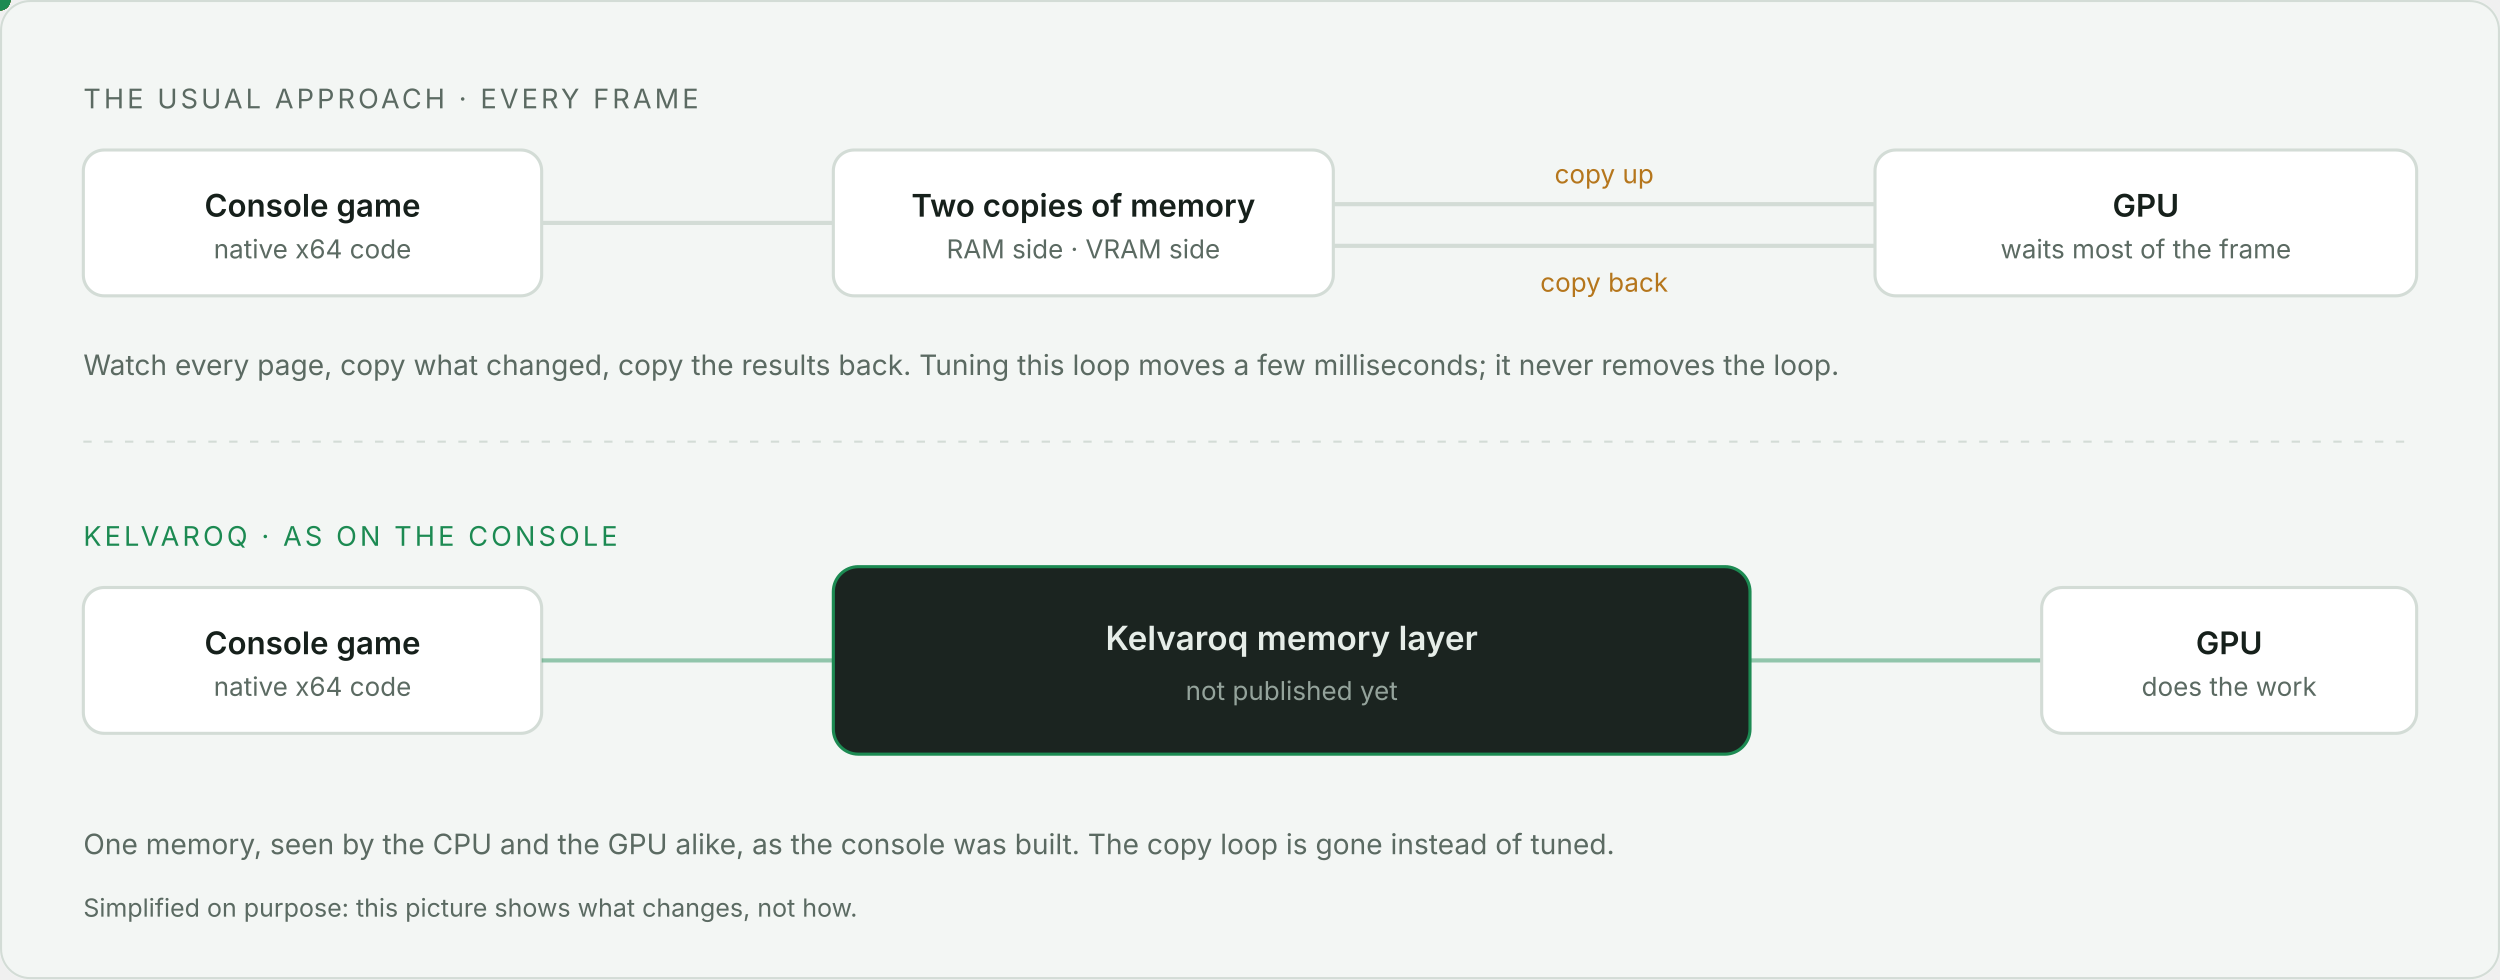
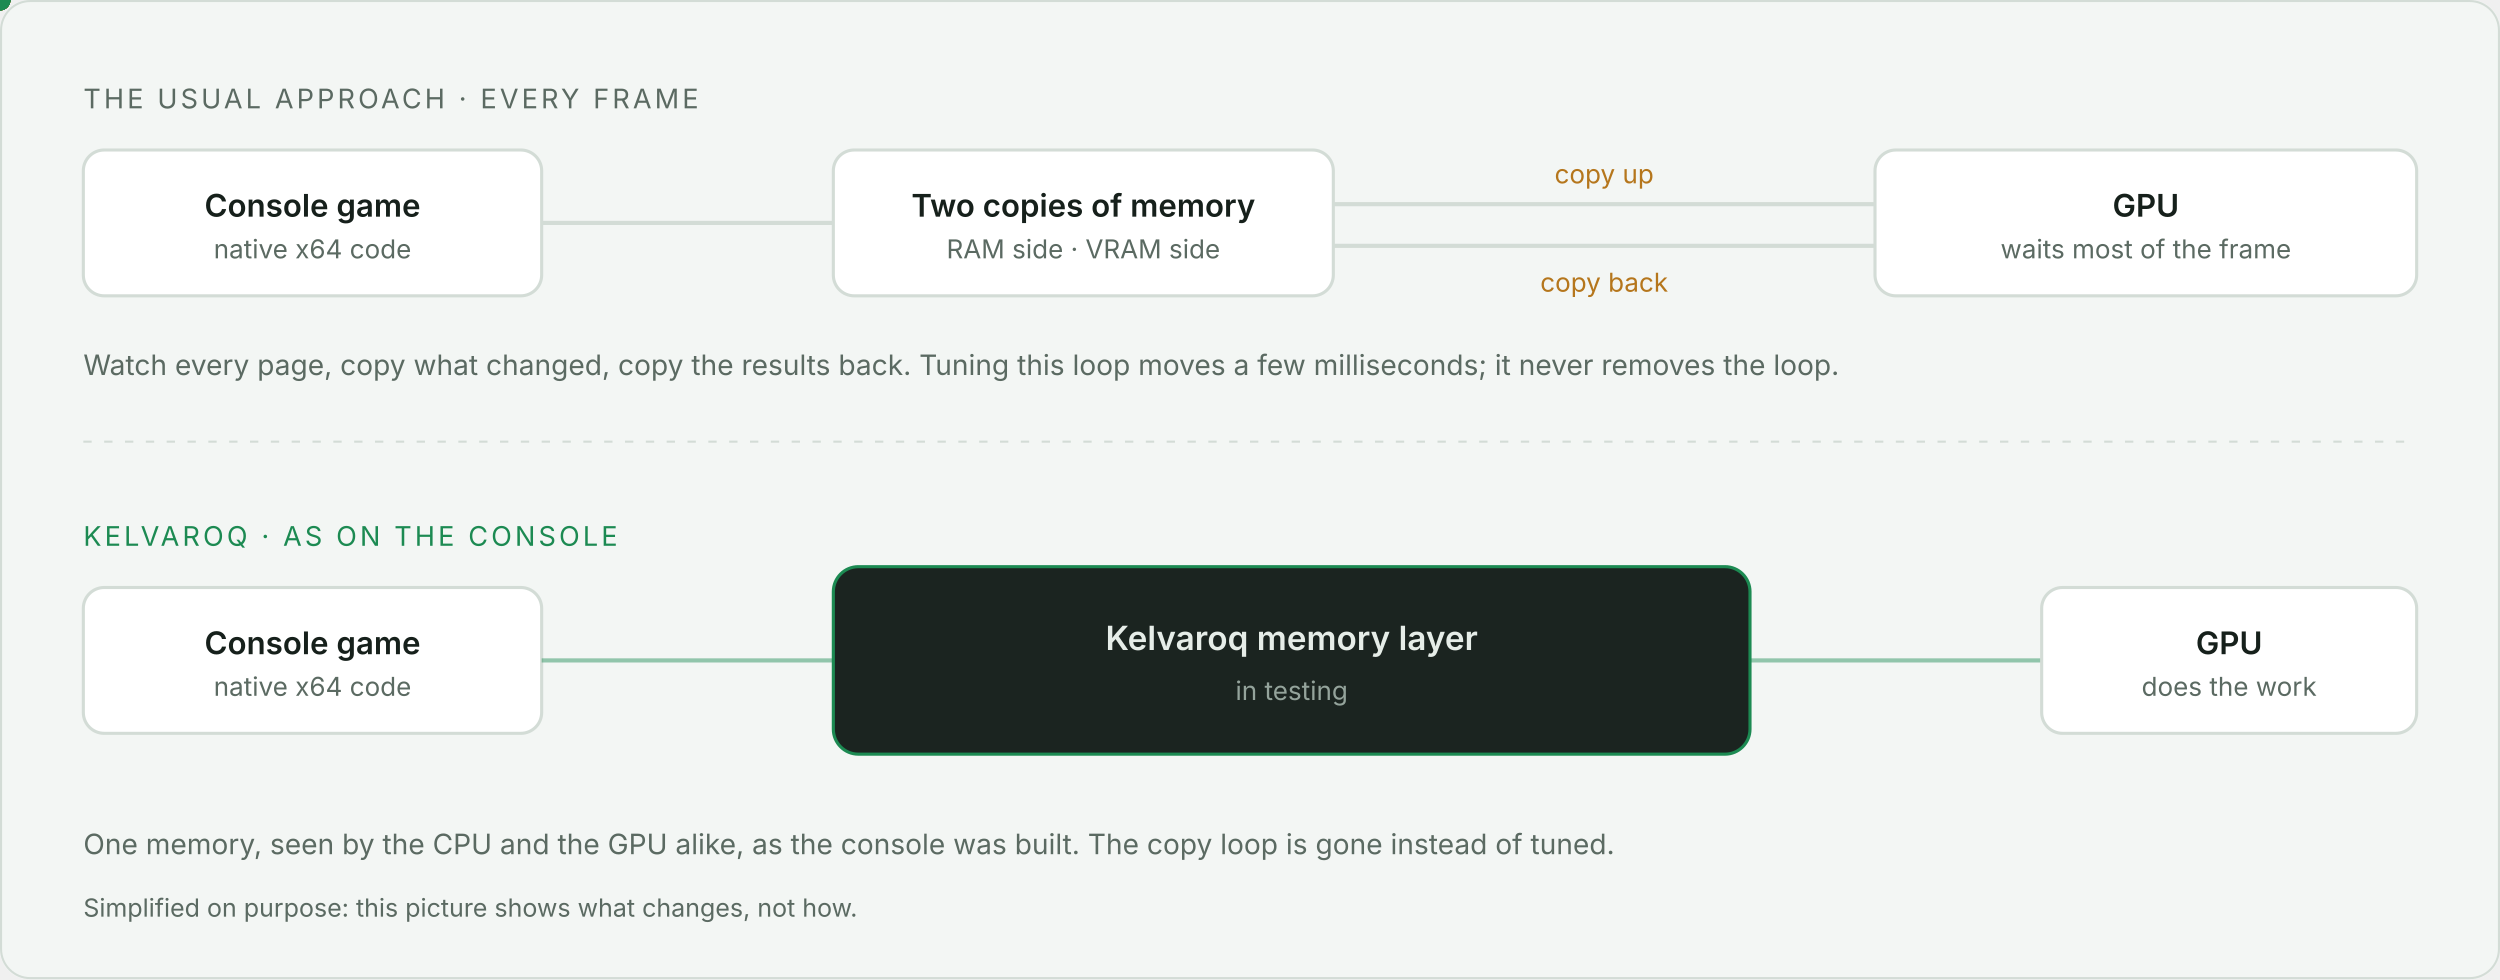
- <svg xmlns="http://www.w3.org/2000/svg" width="1200" height="470" viewBox="0 0 1200 470" role="img" aria-label="Simplified view: other projects copy the game's memory back and forth every frame; Kelvaroq gives the GPU the game's memory as on the console. Details are not published.">
+ <svg xmlns="http://www.w3.org/2000/svg" width="1200" height="470" viewBox="0 0 1200 470" role="img" aria-label="Simplified view: other projects copy the game's memory back and forth every frame; Kelvaroq gives the GPU the game's memory as on the console. The new memory layer is in testing.">
  <rect width="1200" height="470" rx="14" fill="#f3f6f4" />
  <rect x="0.5" y="0.5" width="1199" height="469" rx="14" fill="none" stroke="#d3dcd6" />
  <text x="40" y="52" font-family="Segoe UI Variable Display, Segoe UI, Inter, Helvetica, Arial, sans-serif" font-size="13" letter-spacing="1.5" fill="#5b6a62">THE USUAL APPROACH · EVERY FRAME</text>
  <rect x="40" y="72" width="220" height="70" rx="10" fill="#ffffff" stroke="#d3dcd6" stroke-width="1.5" />
  <text x="150.0" y="104.0" text-anchor="middle" font-family="Segoe UI Variable Display, Segoe UI, Inter, Helvetica, Arial, sans-serif" font-size="15" font-weight="600" fill="#16201b">Console game</text>
  <text x="150.0" y="124.0" text-anchor="middle" font-family="Segoe UI Variable Display, Segoe UI, Inter, Helvetica, Arial, sans-serif" font-size="12.5" fill="#5b6a62">native x64 code</text>
  <rect x="400" y="72" width="240" height="70" rx="10" fill="#ffffff" stroke="#d3dcd6" stroke-width="1.5" />
  <text x="520.0" y="104.0" text-anchor="middle" font-family="Segoe UI Variable Display, Segoe UI, Inter, Helvetica, Arial, sans-serif" font-size="15" font-weight="600" fill="#16201b">Two copies of memory</text>
  <text x="520.0" y="124.0" text-anchor="middle" font-family="Segoe UI Variable Display, Segoe UI, Inter, Helvetica, Arial, sans-serif" font-size="12.5" fill="#5b6a62">RAM side · VRAM side</text>
  <rect x="900" y="72" width="260" height="70" rx="10" fill="#ffffff" stroke="#d3dcd6" stroke-width="1.5" />
  <text x="1030.0" y="104.0" text-anchor="middle" font-family="Segoe UI Variable Display, Segoe UI, Inter, Helvetica, Arial, sans-serif" font-size="15" font-weight="600" fill="#16201b">GPU</text>
  <text x="1030.0" y="124.0" text-anchor="middle" font-family="Segoe UI Variable Display, Segoe UI, Inter, Helvetica, Arial, sans-serif" font-size="12.5" fill="#5b6a62">waits most of the frame</text>
  <path id="a1" d="M260 107 L400 107" fill="none" stroke="#d3dcd6" stroke-width="2" />
  <path id="a2" d="M640 98 L900 98" fill="none" stroke="#d3dcd6" stroke-width="2" />
  <path id="a3" d="M900 118 L640 118" fill="none" stroke="#d3dcd6" stroke-width="2" />
  <circle r="5" fill="#b5761c">
    <animateMotion dur="2.0s" begin="0.00s" repeatCount="indefinite" rotate="0">
      <mpath href="#a2" />
    </animateMotion>
  </circle>
  <circle r="5" fill="#b5761c">
    <animateMotion dur="2.0s" begin="0.50s" repeatCount="indefinite" rotate="0">
      <mpath href="#a2" />
    </animateMotion>
  </circle>
  <circle r="5" fill="#b5761c">
    <animateMotion dur="2.0s" begin="1.00s" repeatCount="indefinite" rotate="0">
      <mpath href="#a2" />
    </animateMotion>
  </circle>
  <circle r="5" fill="#b5761c">
    <animateMotion dur="2.0s" begin="1.50s" repeatCount="indefinite" rotate="0">
      <mpath href="#a2" />
    </animateMotion>
  </circle>
  <circle r="5" fill="#b5761c">
    <animateMotion dur="2.0s" begin="0.00s" repeatCount="indefinite" rotate="0">
      <mpath href="#a3" />
    </animateMotion>
  </circle>
  <circle r="5" fill="#b5761c">
    <animateMotion dur="2.0s" begin="0.50s" repeatCount="indefinite" rotate="0">
      <mpath href="#a3" />
    </animateMotion>
  </circle>
  <circle r="5" fill="#b5761c">
    <animateMotion dur="2.0s" begin="1.00s" repeatCount="indefinite" rotate="0">
      <mpath href="#a3" />
    </animateMotion>
  </circle>
  <circle r="5" fill="#b5761c">
    <animateMotion dur="2.0s" begin="1.50s" repeatCount="indefinite" rotate="0">
      <mpath href="#a3" />
    </animateMotion>
  </circle>
  <text x="770" y="88" text-anchor="middle" font-family="Segoe UI Variable Display, Segoe UI, Inter, Helvetica, Arial, sans-serif" font-size="12.5" fill="#b5761c">copy up</text>
  <text x="770" y="140" text-anchor="middle" font-family="Segoe UI Variable Display, Segoe UI, Inter, Helvetica, Arial, sans-serif" font-size="12.5" fill="#b5761c">copy back</text>
  <text x="40" y="180" font-family="Segoe UI Variable Display, Segoe UI, Inter, Helvetica, Arial, sans-serif" font-size="13.5" fill="#5b6a62">Watch every page, copy what changed, copy the results back. Tuning this loop moves a few milliseconds; it never removes the loop.</text>
  <line x1="40" y1="212" x2="1160" y2="212" stroke="#d3dcd6" stroke-dasharray="4 6" />
  <text x="40" y="262" font-family="Segoe UI Variable Display, Segoe UI, Inter, Helvetica, Arial, sans-serif" font-size="13" letter-spacing="1.5" fill="#1c8a52">KELVAROQ · AS ON THE CONSOLE</text>
  <rect x="40" y="282" width="220" height="70" rx="10" fill="#ffffff" stroke="#d3dcd6" stroke-width="1.5" />
  <text x="150.0" y="314.0" text-anchor="middle" font-family="Segoe UI Variable Display, Segoe UI, Inter, Helvetica, Arial, sans-serif" font-size="15" font-weight="600" fill="#16201b">Console game</text>
  <text x="150.0" y="334.0" text-anchor="middle" font-family="Segoe UI Variable Display, Segoe UI, Inter, Helvetica, Arial, sans-serif" font-size="12.5" fill="#5b6a62">native x64 code</text>
  <path id="b1" d="M260 317 L980 317" fill="none" stroke="#1c8a52" stroke-width="2" stroke-opacity="0.45" />
  <circle r="5" fill="#1c8a52">
    <animateMotion dur="2.6s" begin="0.00s" repeatCount="indefinite" rotate="0">
      <mpath href="#b1" />
    </animateMotion>
  </circle>
  <circle r="5" fill="#1c8a52">
    <animateMotion dur="2.6s" begin="0.52s" repeatCount="indefinite" rotate="0">
      <mpath href="#b1" />
    </animateMotion>
  </circle>
  <circle r="5" fill="#1c8a52">
    <animateMotion dur="2.6s" begin="1.04s" repeatCount="indefinite" rotate="0">
      <mpath href="#b1" />
    </animateMotion>
  </circle>
  <circle r="5" fill="#1c8a52">
    <animateMotion dur="2.6s" begin="1.56s" repeatCount="indefinite" rotate="0">
      <mpath href="#b1" />
    </animateMotion>
  </circle>
  <circle r="5" fill="#1c8a52">
    <animateMotion dur="2.6s" begin="2.08s" repeatCount="indefinite" rotate="0">
      <mpath href="#b1" />
    </animateMotion>
  </circle>
  <rect x="400" y="272" width="440" height="90" rx="12" fill="#1b2420" stroke="#1c8a52" stroke-width="1.5" />
  <text x="620" y="312" text-anchor="middle" font-family="Segoe UI Variable Display, Segoe UI, Inter, Helvetica, Arial, sans-serif" font-size="16" font-weight="600" fill="#e6ede8">Kelvaroq memory layer</text>
-   <text x="620" y="336" text-anchor="middle" font-family="Segoe UI Variable Display, Segoe UI, Inter, Helvetica, Arial, sans-serif" font-size="12.5" fill="#94a39b">not published yet</text>
+   <text x="620" y="336" text-anchor="middle" font-family="Segoe UI Variable Display, Segoe UI, Inter, Helvetica, Arial, sans-serif" font-size="12.5" fill="#94a39b">in testing</text>
  <rect x="980" y="282" width="180" height="70" rx="10" fill="#ffffff" stroke="#d3dcd6" stroke-width="1.5" />
  <text x="1070.0" y="314.0" text-anchor="middle" font-family="Segoe UI Variable Display, Segoe UI, Inter, Helvetica, Arial, sans-serif" font-size="15" font-weight="600" fill="#16201b">GPU</text>
  <text x="1070.0" y="334.0" text-anchor="middle" font-family="Segoe UI Variable Display, Segoe UI, Inter, Helvetica, Arial, sans-serif" font-size="12.5" fill="#5b6a62">does the work</text>
  <text x="40" y="410" font-family="Segoe UI Variable Display, Segoe UI, Inter, Helvetica, Arial, sans-serif" font-size="13.5" fill="#5b6a62">One memory, seen by the CPU and the GPU alike, as the console was built. The copy loop is gone instead of tuned.</text>
  <text x="40" y="440" font-family="Segoe UI Variable Display, Segoe UI, Inter, Helvetica, Arial, sans-serif" font-size="12" fill="#5b6a62">Simplified on purpose: this picture shows what changes, not how.</text>
</svg>
